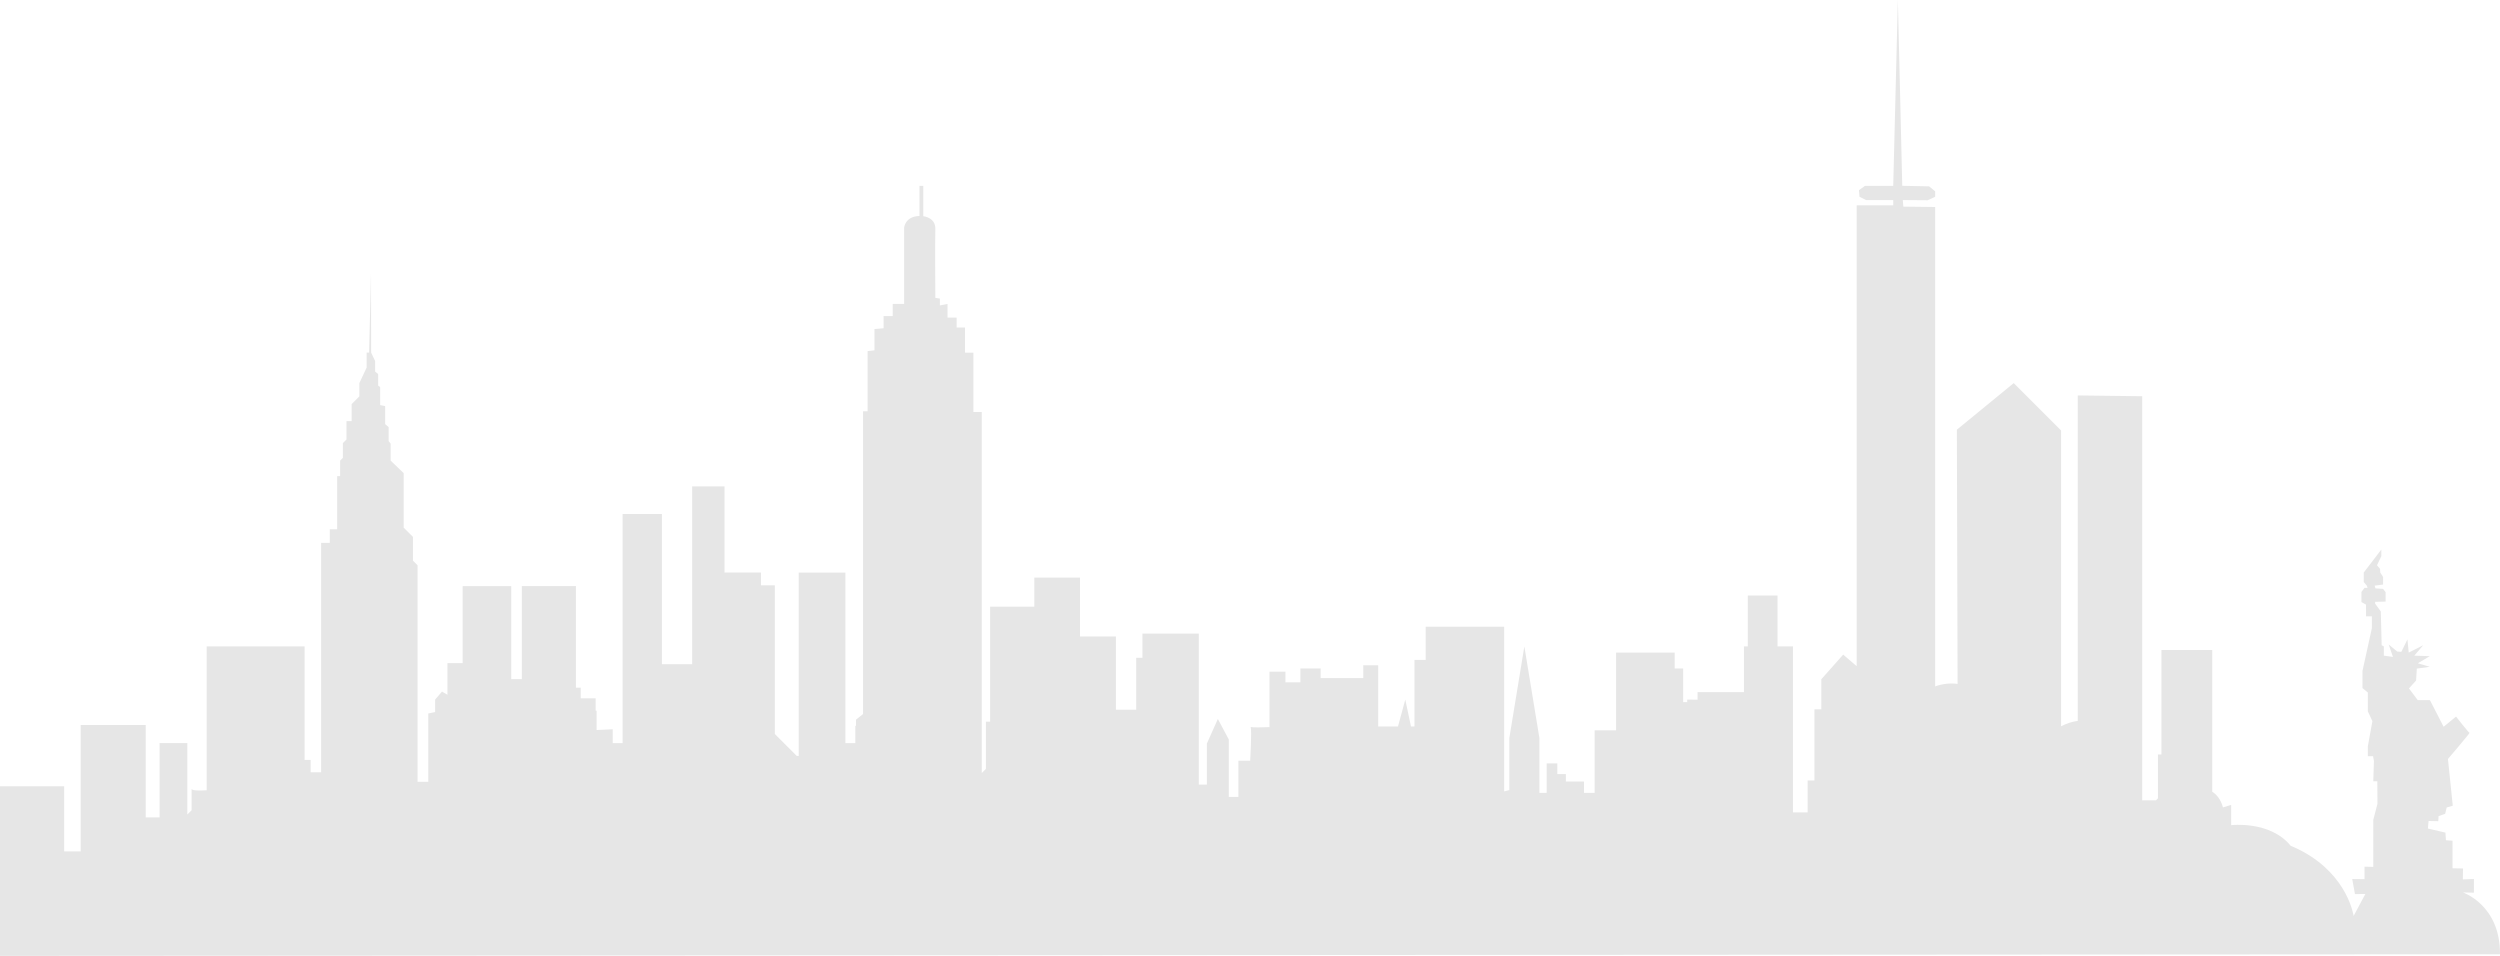
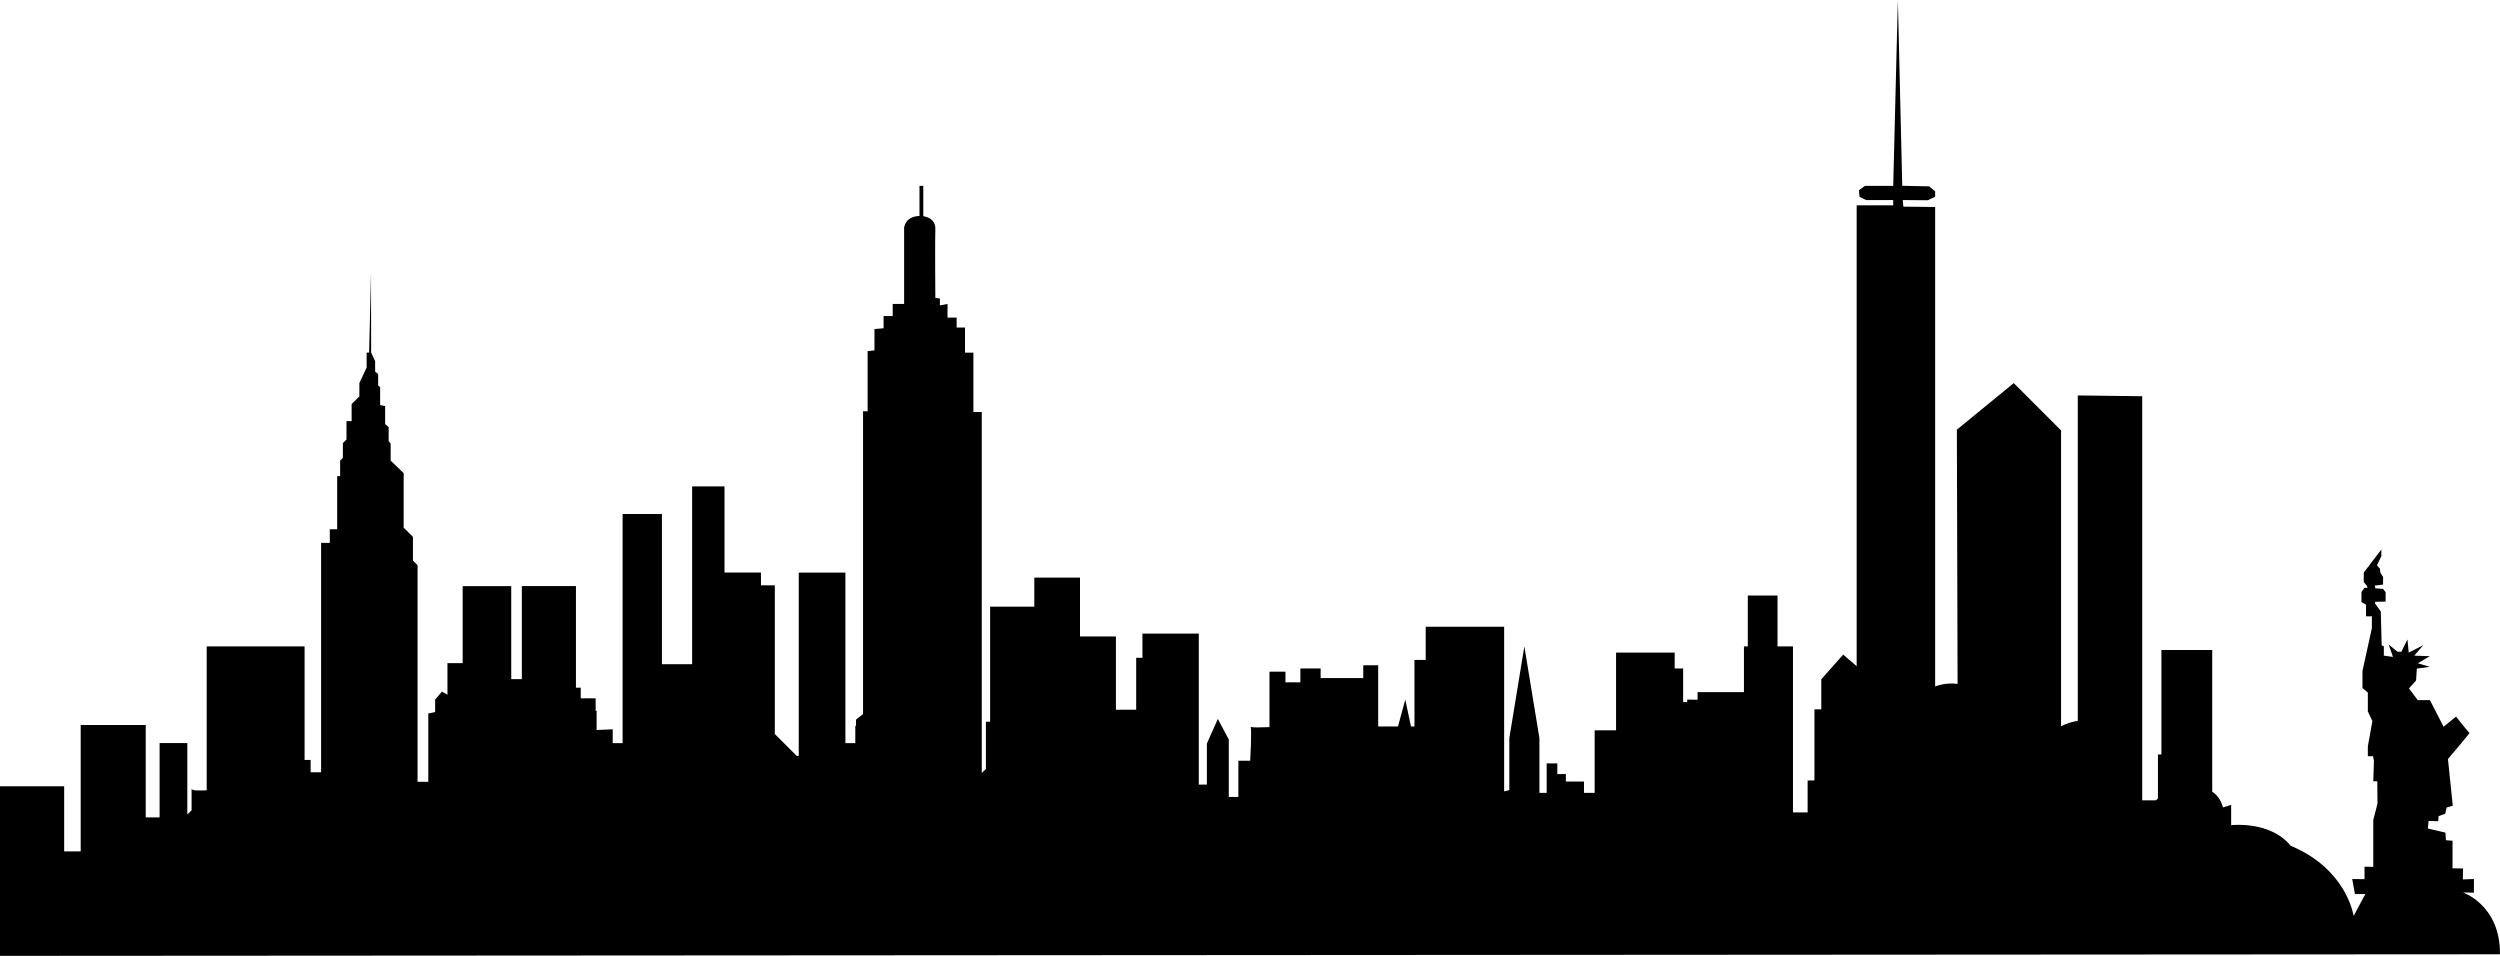
<svg xmlns="http://www.w3.org/2000/svg" id="Layer_1" data-name="Layer 1" viewBox="0 0 3838.39 1467.6">
  <defs>
-     <style>.cls-1{fill:#e6e6e6;}</style>
+     <style>.cls-1{fill:#000;}</style>
  </defs>
  <path id="path151" class="cls-1" d="M3782,2062.6l17,.39v-21l-17,.62.26-16.77-16.1-.31v-42.31l-10.12-.77-.8-11.7-26.89-6.25,1-11.59,14.95.31.39-7.8,10.12-3.5,2.35-9.75,9.37-2.72-7.42-71.73s34.31-40.16,33.13-40.16-20.67-24.94-20.67-24.94l-19.1,15.6-21-40.82h-18.71l-13.51-18.06,10.94-12.07,1.16-18.33,19.88-2.74-18.31-5.44,18.31-10.91-23.78-.79,13.66-16-22.23,11.31-1.94-20.27-9.36,19.1-6.24-.39-13.25-10.91,6.61,19.1-14-1.94v-14.21l-3.34-1.79-1.33-51.84L3647.2,1619l.21-2.58,16-.37v-14.44l-3.9-5.07-11.71-.79-1.14-4.21,12.85-1.61v-11.7l-4.28-6.78-.4-5.71-4.67-5.44,6.68-14v-10.16l-27,35.33V1586l4.69,5.53,1.17,3.44H3631l-4.68,6.25v15.58l7,3.9.06,18h8.94v18.16l-14.45,65.8v26.15l8.26,6.88v28.92l7,15-7,38.68v15.14h8l1.35,7.25-1,31.29h6.19l.24,34.47-6.43,24.7v72.22l-13.44-.28v19.14l-18.9-.22,4.2,23.1,15.95-.09-18,33.72s-8.42-60.94-77.75-98.75a196.86,196.86,0,0,0-18.88-9c-31.58-38.87-91.39-31.66-91.39-31.66v-31.11l-12.53,3.84c-3.72-13.25-10.51-20.3-16.53-24.06V1690.36h-78v160.46h-5.35v67.33l-3,3H3289.7V1300.76l-98.93-1.23v499.66a78.65,78.65,0,0,0-25.65,8.35V1353.28l-72.68-72.67-87.3,71.54,1.1,390.27a73.51,73.51,0,0,0-34.46,3.86V1010.22l-48.81-.57-.86-10.09,38.11.29,11.56-5.35v-8.41l-9.26-7.57-41.24-.85-6.73-285.27-7.13,285.35h-43.35l-9.27,6.65.84,10.1,10.1,5.07h41.68v8.08H2851.3v707.56l-20.71-17.75L2797,1735.29v46.21h-10.51v109.23H2776v49h-22.49V1684.86h-23.74v-78.12h-45.61v78.12h-5.94v70.25H2607v11.59c-9.7-.11-15.88-.22-15.88-.22v3.93h-6.24v-51.66h-13v-24.34h-90v119.28H2449v96h-16.37v-17.39h-27.81v-11.46H2391.7v-16.37h-16.37v45.22H2364.2v-84.05l-23.12-140.75L2318,1825.61v79.86l-7.95,2V1654.67H2189.6v51h-17.25v102.16H2167l-8.73-41.32-11.23,41.32h-30.38v-94h-22.92v19.63H2028.3v-14.73h-31.1V1740h-22.93v-16.36h-24.54v85.15c-12,.47-25.49.75-28.82-.23,1.85,6.51-.77,51.82-.77,51.82H1902V1916h-14.73v-88.23l-16.78-31.52L1853.65,1834v63h-12.44V1665.2H1754.7v37.19h-9.59v79.72H1714V1669.65h-55.17v-90.43h-70.16v44.61h-67.83V1800.4h-6.47v72.51l-6.36,6.36V1325h-12.85v-91.18H1482.3v-38.58h-12.87V1180h-14V1159l-11.7,2.35v-10.51l-7-1.18s-.65-88.87,0-105.22c.73-18.33-18.5-20.08-18.5-20.08V977.77h-5.84v46.17c-22.51.85-23.59,18.14-23.59,18.14V1159h-17.53v18.71h-14v18.71l-14,1.17v32.72l-10.53,1.17v92.36h-7v464.86l-10.81,8.62v9.46l-1.08,0v26.63h-15.2v-261.9h-71.66V1853h-3.07l-33.63-33.63V1591.1h-21.27v-19.63h-56V1439.21h-49.68v273h-46.4V1481.56H956.57v351.81H941.38v-21.29l-24.72,1.18v-29.64h-1.47v-19H892.27v-16.37h-7.35v-156H801.86v142.87H785.58V1592.29H711v118.3H687.65v48.53l-8.4-4.91-10.51,12.29v19.2l-10.5,2.12v104.9H641.76V1560.33l-7.09-7.1V1516.7l-14.25-14.23v-83.66l-20-19.2v-26.12l-3.07-3.84v-21.5l-5.37-4.63v-27.63l-7.68-1.55v-27.63l-3.07-2.32v-17.64l-4.61-3.86v-16.13l-6.14-13-.19-124.51v2.3l-2.89,122.21h-3.84v23l-11.14,23.82v20.36l-11.9,11.9v26.11h-7.88v28.22l-5.56,5.57v22.66l-4.22,4.23v23.78h-4.54V1505H507v20.88H493.67v352.25h-16.1v-18.92H468.3V1684.83H318v220.92c-11.74.73-23.19.64-23.19-2.42v33.11l-6.55,6.54V1833.31H245.68v114.12H224.4V1805.49H124.54v194.06H99.17v-100H.65V2160L3839,2157.55c.74-75.67-57-95-57-95" transform="translate(-0.65 -692.4)" />
</svg>
